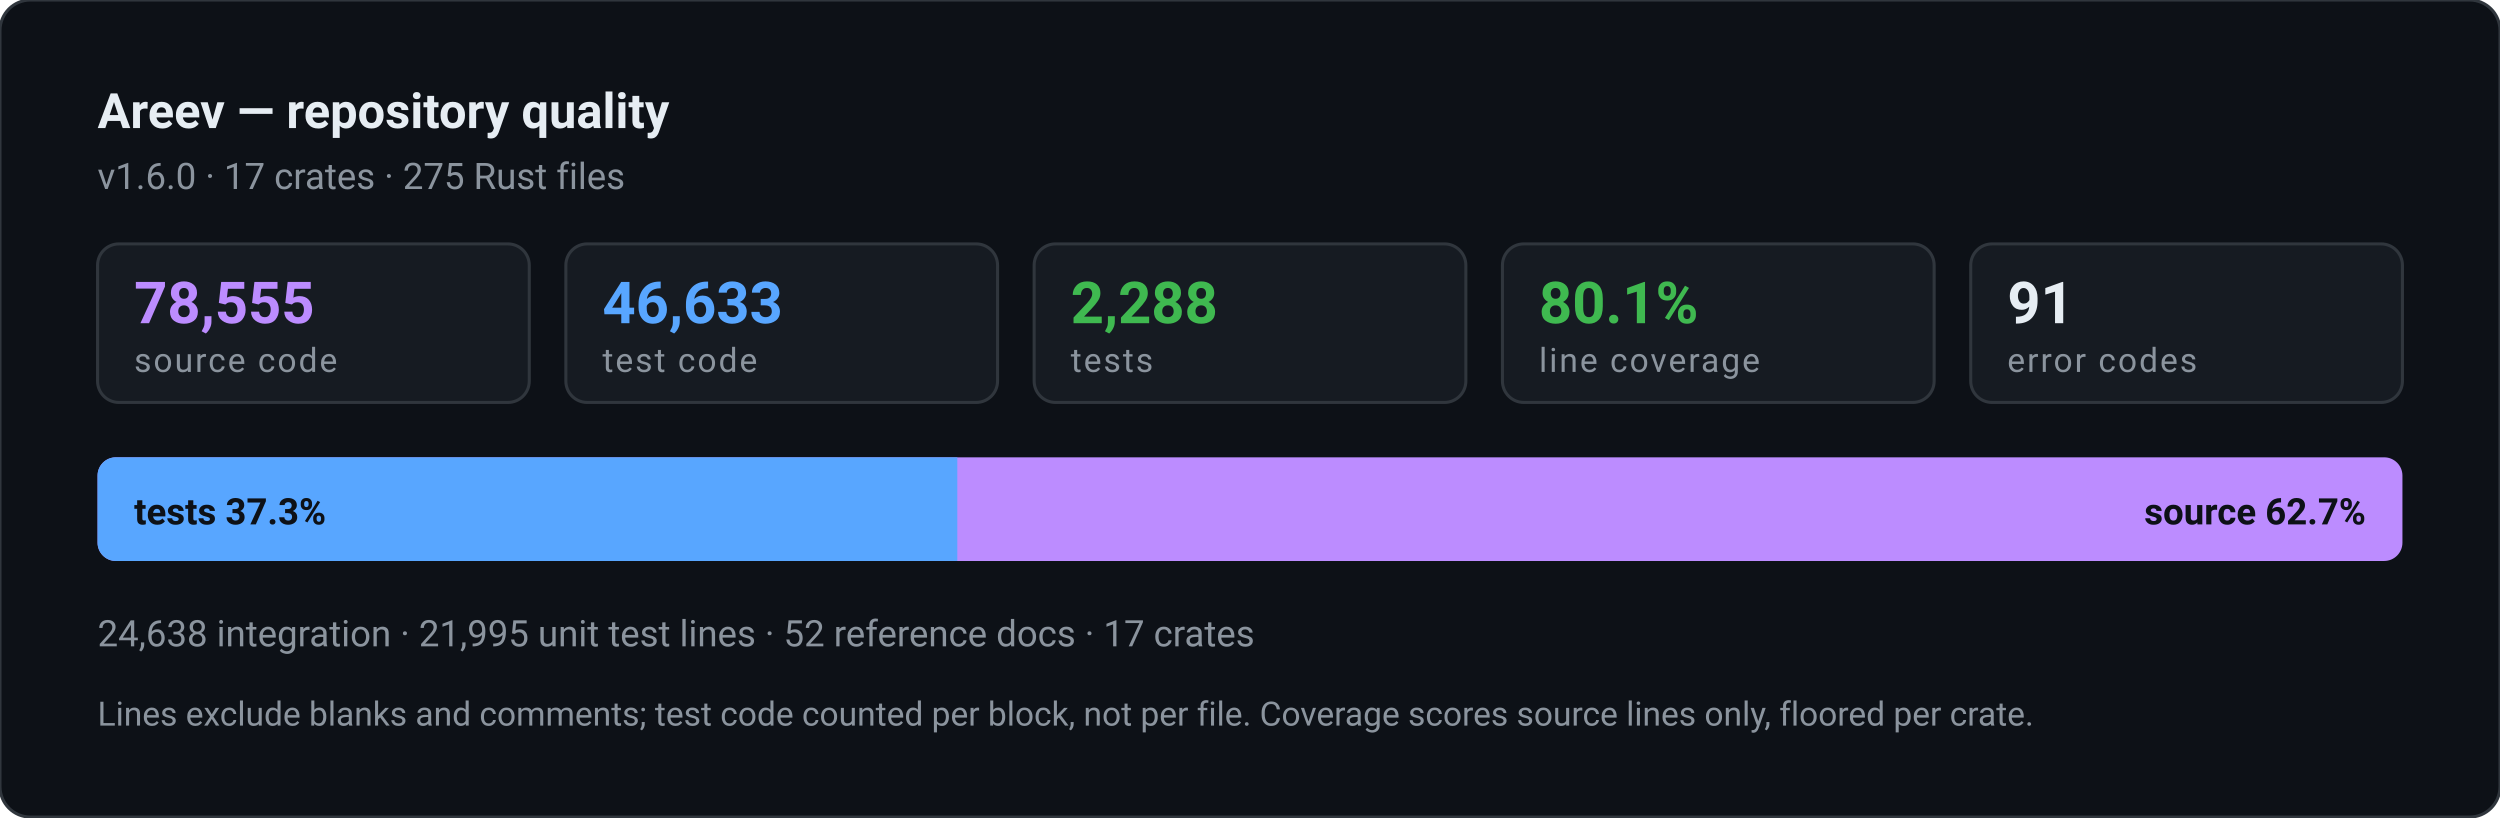
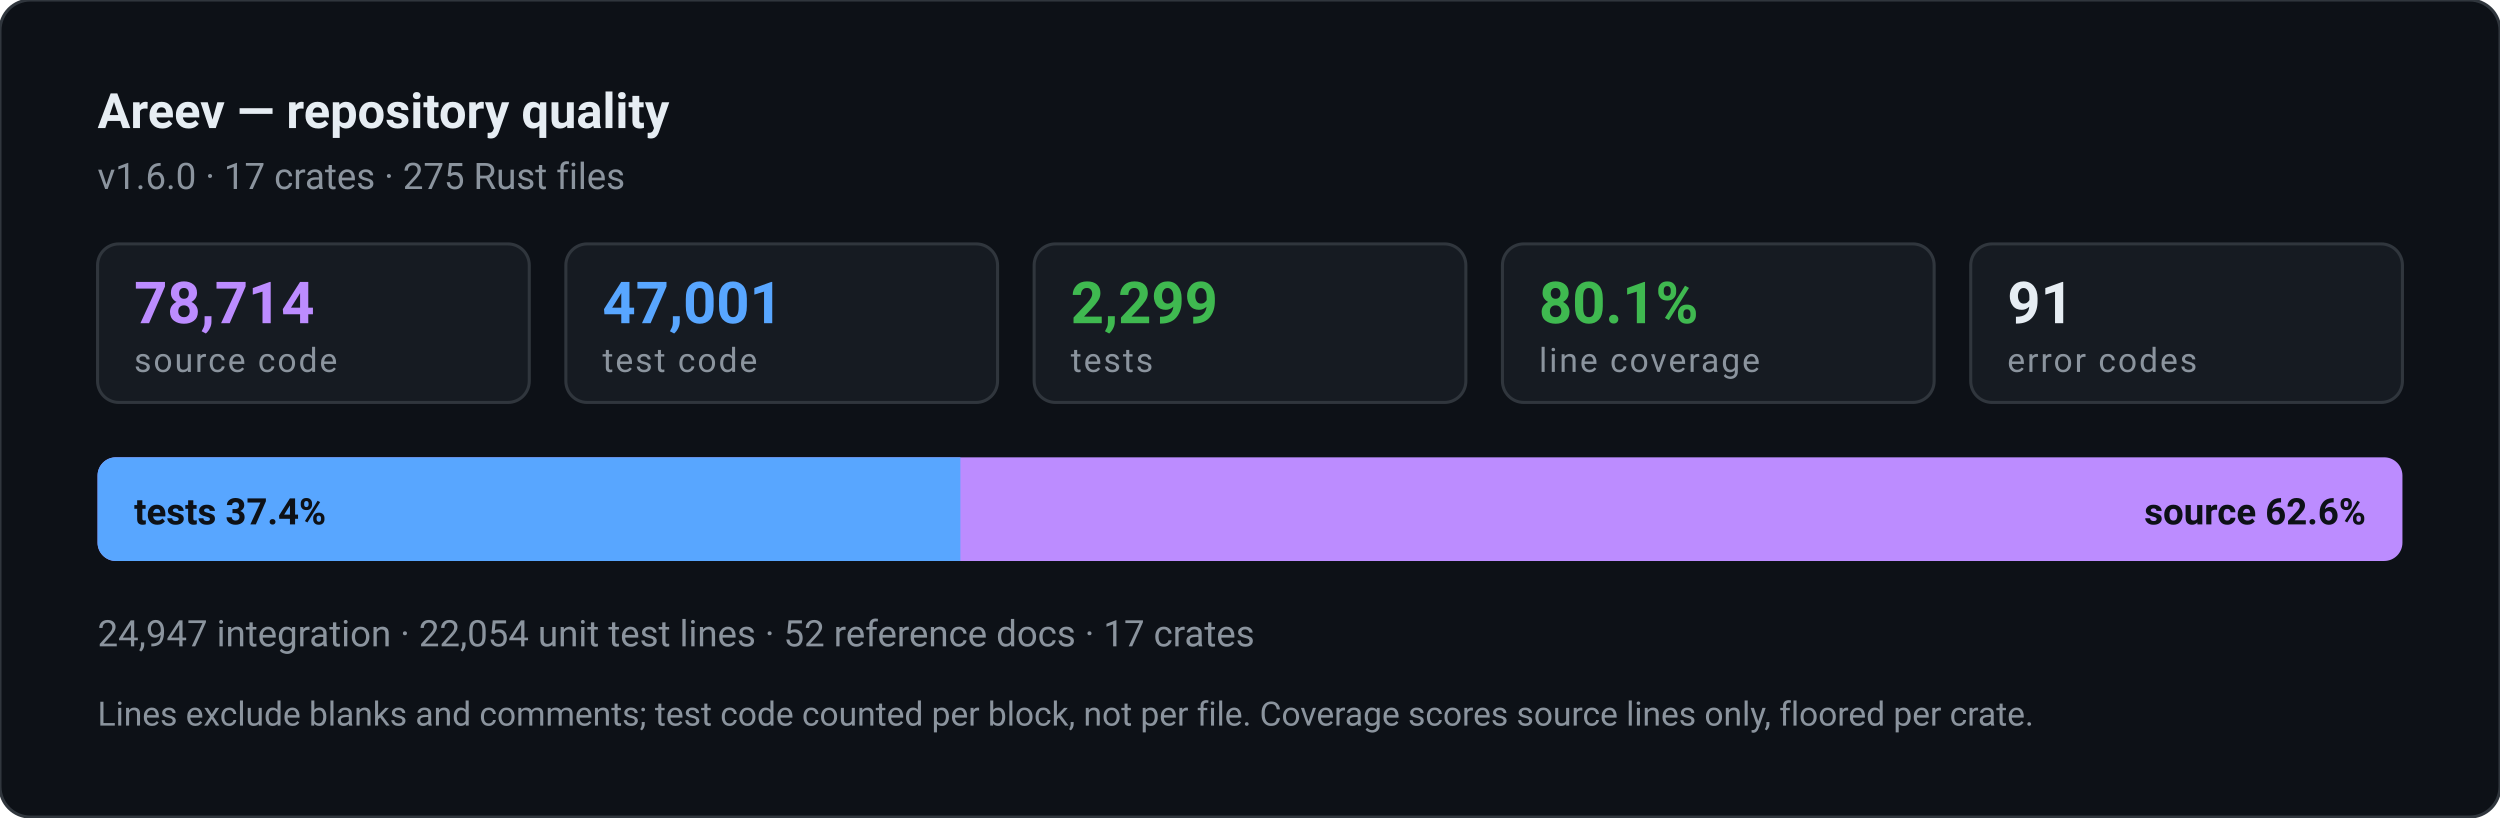
- <svg xmlns="http://www.w3.org/2000/svg" width="820" height="268" viewBox="0 0 820 268" role="img" aria-label="Areev repository quality: 46,633 lines of test code against 78,555 lines of source, 2,288 tests, 80.1% line coverage">
+ <svg xmlns="http://www.w3.org/2000/svg" width="820" height="268" viewBox="0 0 820 268" role="img" aria-label="Areev repository quality: 47,001 lines of test code against 78,714 lines of source, 2,299 tests, 80.1% line coverage">
  <style>text{font-family:ui-sans-serif,-apple-system,"Segoe UI",Roboto,Helvetica,Arial,sans-serif}.n{font-weight:700;font-variant-numeric:tabular-nums}.l{font-size:11px;letter-spacing:.06em;text-transform:uppercase}</style>
  <rect width="820" height="268" rx="10" fill="#0d1117" stroke="#30363d" />
  <text x="32" y="42" class="n" font-size="16" fill="#e6edf3">Areev — repository quality</text>
  <text x="32" y="62" font-size="12" fill="#8b949e">v1.6.0 · 17 crates · 275 Rust files</text>
  <rect x="32.0" y="80" width="141.6" height="52" rx="7" fill="#161b22" stroke="#30363d" />
-   <text x="44.0" y="106" class="n" font-size="19" fill="#bc8cff">78,555</text>
+   <text x="44.0" y="106" class="n" font-size="19" fill="#bc8cff">78,714</text>
  <text x="44.0" y="122" class="l" fill="#8b949e">source code</text>
  <rect x="185.6" y="80" width="141.6" height="52" rx="7" fill="#161b22" stroke="#30363d" />
-   <text x="197.6" y="106" class="n" font-size="19" fill="#58a6ff">46,633</text>
+   <text x="197.6" y="106" class="n" font-size="19" fill="#58a6ff">47,001</text>
  <text x="197.6" y="122" class="l" fill="#8b949e">test code</text>
  <rect x="339.2" y="80" width="141.6" height="52" rx="7" fill="#161b22" stroke="#30363d" />
-   <text x="351.2" y="106" class="n" font-size="19" fill="#3fb950">2,288</text>
+   <text x="351.2" y="106" class="n" font-size="19" fill="#3fb950">2,299</text>
  <text x="351.2" y="122" class="l" fill="#8b949e">tests</text>
  <rect x="492.8" y="80" width="141.6" height="52" rx="7" fill="#161b22" stroke="#30363d" />
  <text x="504.8" y="106" class="n" font-size="19" fill="#3fb950">80.1%</text>
  <text x="504.8" y="122" class="l" fill="#8b949e">line coverage</text>
  <rect x="646.4" y="80" width="141.6" height="52" rx="7" fill="#161b22" stroke="#30363d" />
  <text x="658.4" y="106" class="n" font-size="19" fill="#e6edf3">91</text>
  <text x="658.4" y="122" class="l" fill="#8b949e">error codes</text>
  <rect x="32" y="150" width="756" height="34" rx="6" fill="#bc8cff" />
-   <path d="M32 156a6 6 0 0 1 6-6h276v34h-276a6 6 0 0 1-6-6z" fill="#58a6ff" />
-   <text x="44" y="172" class="n" font-size="12" fill="#0d1117">tests 37.3%</text>
-   <text x="776" y="172" class="n" font-size="12" fill="#0d1117" text-anchor="end">source 62.7%</text>
-   <text x="32" y="212" font-size="12" fill="#8b949e">24,638 integration · 21,995 unit test lines · 52 reference docs · 17 crates</text>
+   <path d="M32 156a6 6 0 0 1 6-6h277v34h-277a6 6 0 0 1-6-6z" fill="#58a6ff" />
+   <text x="44" y="172" class="n" font-size="12" fill="#0d1117">tests 37.4%</text>
+   <text x="776" y="172" class="n" font-size="12" fill="#0d1117" text-anchor="end">source 62.6%</text>
+   <text x="32" y="212" font-size="12" fill="#8b949e">24,947 integration · 22,054 unit test lines · 52 reference docs · 17 crates</text>
  <text x="32" y="238" font-size="11" fill="#8b949e">Lines exclude blanks and comments; test code counted per block, not per file. Coverage scores source lines only, floored per crate.</text>
</svg>
